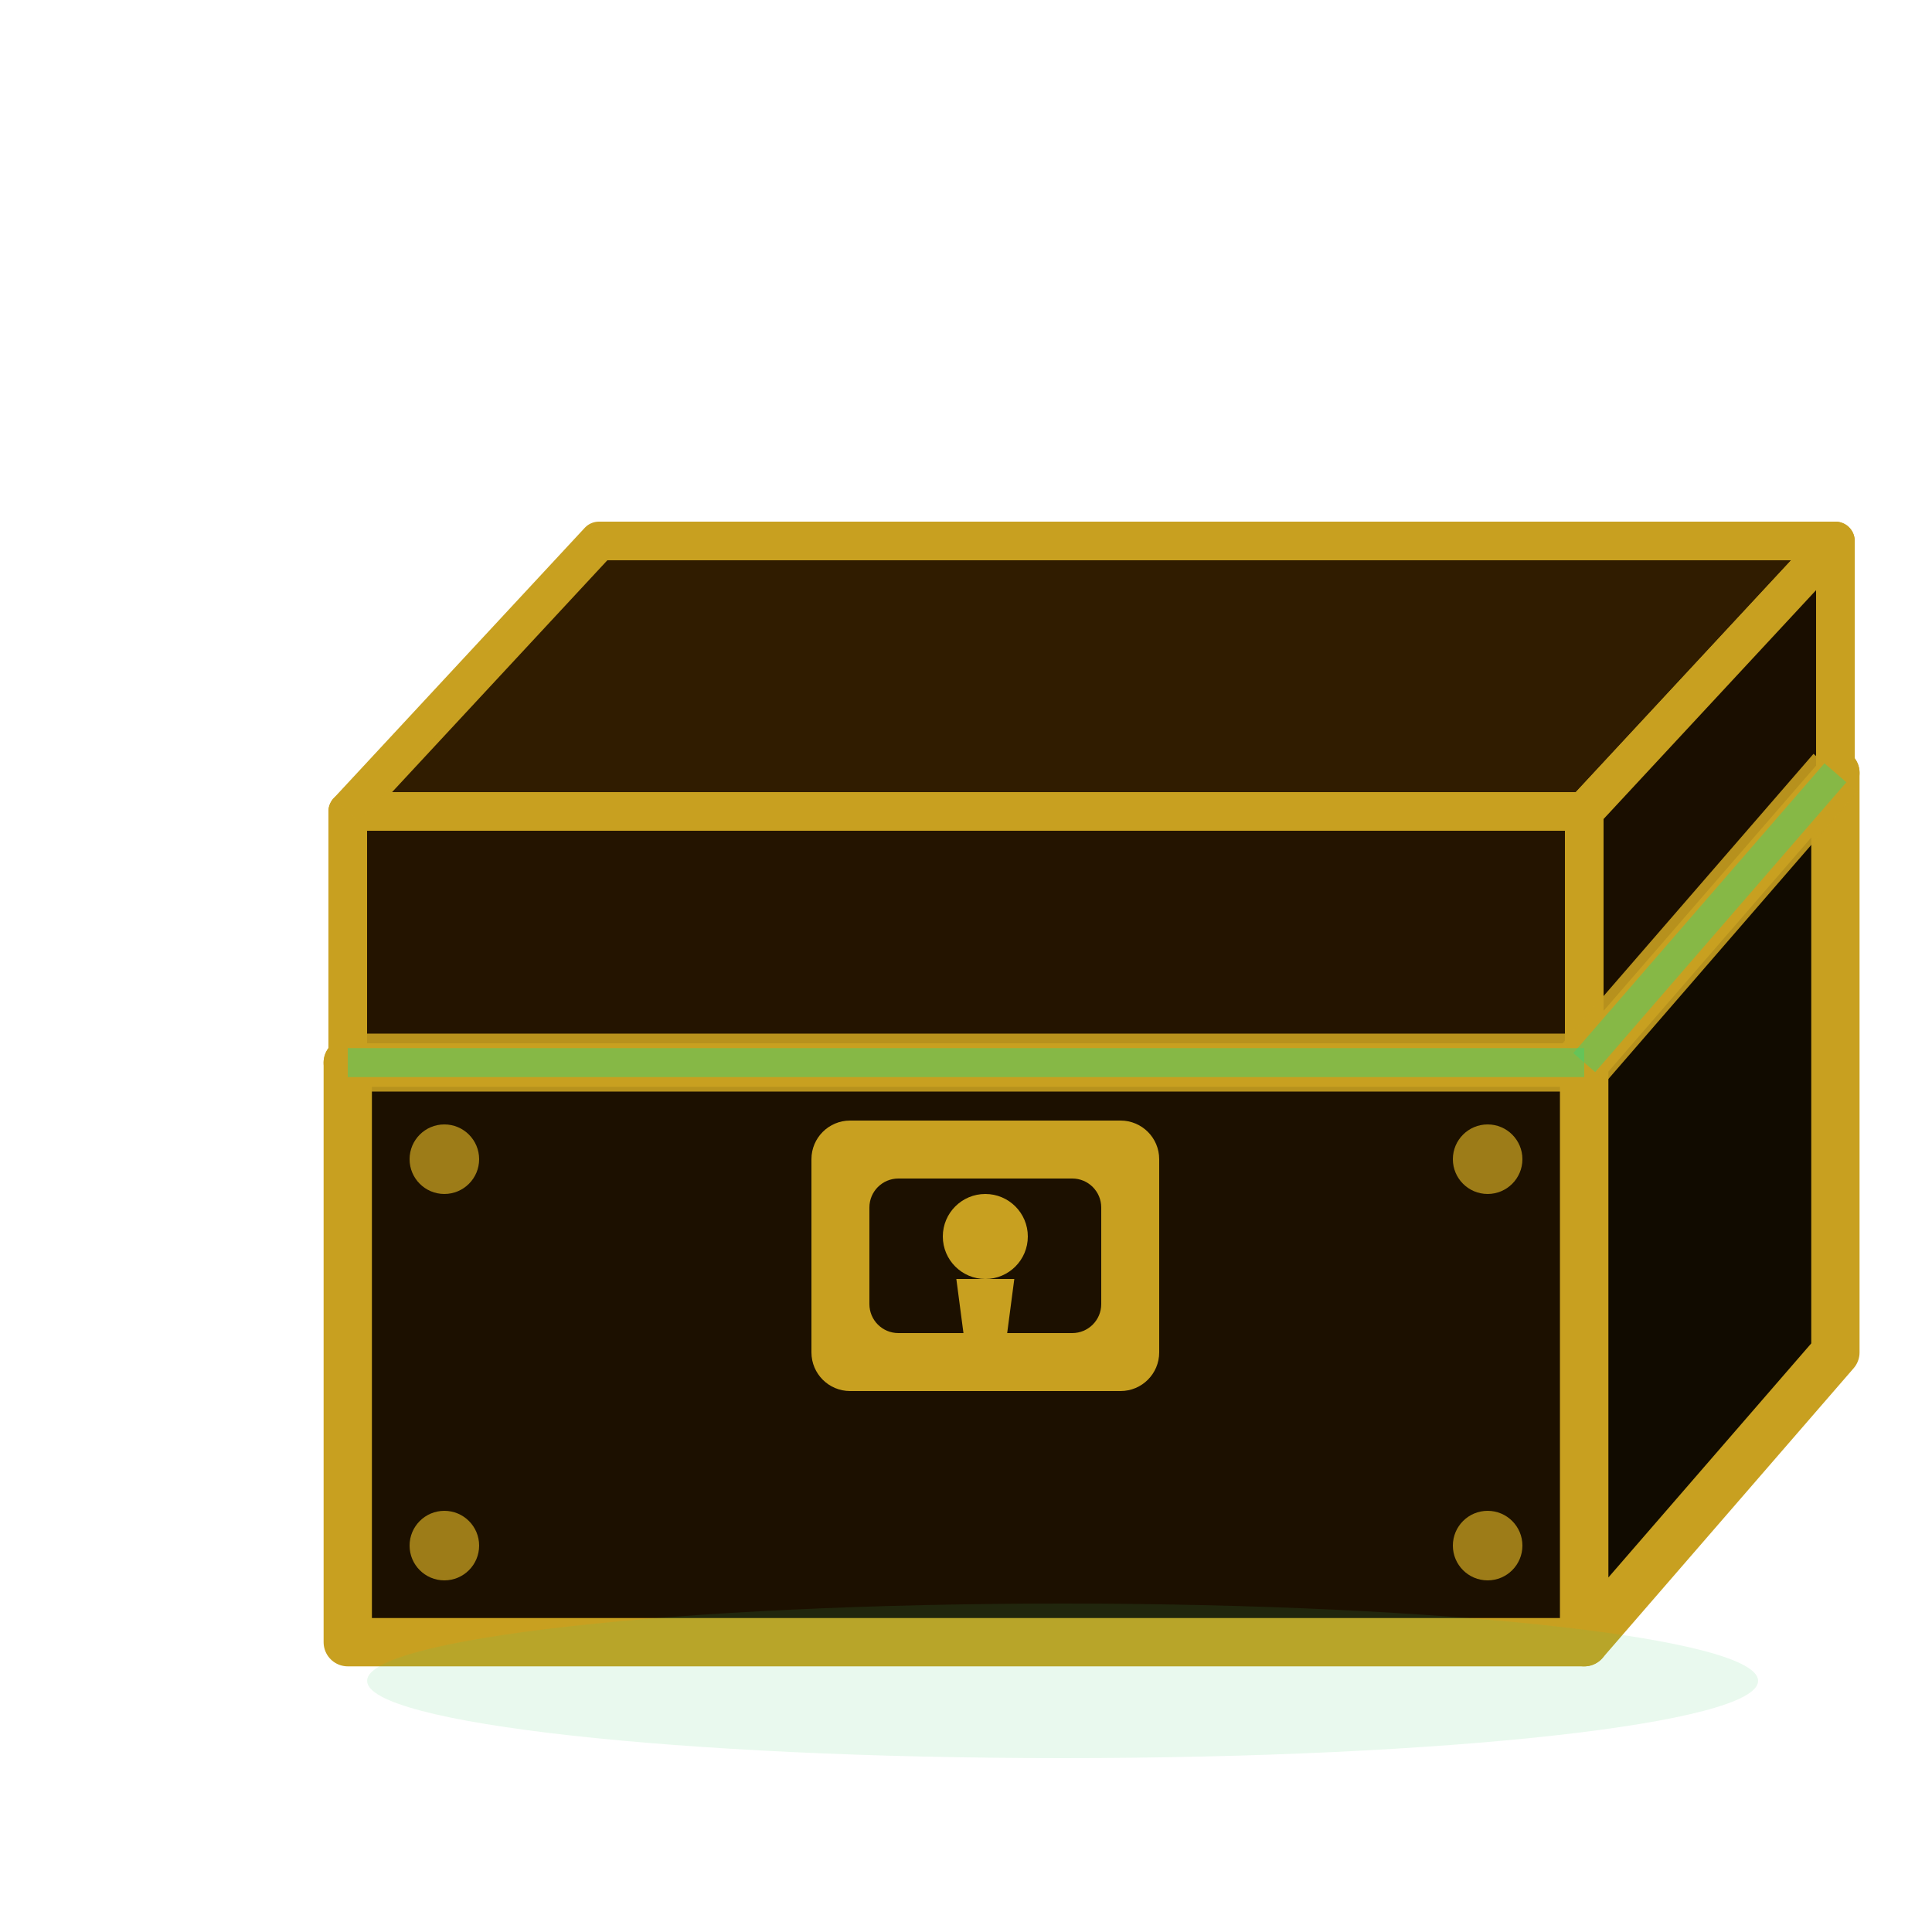
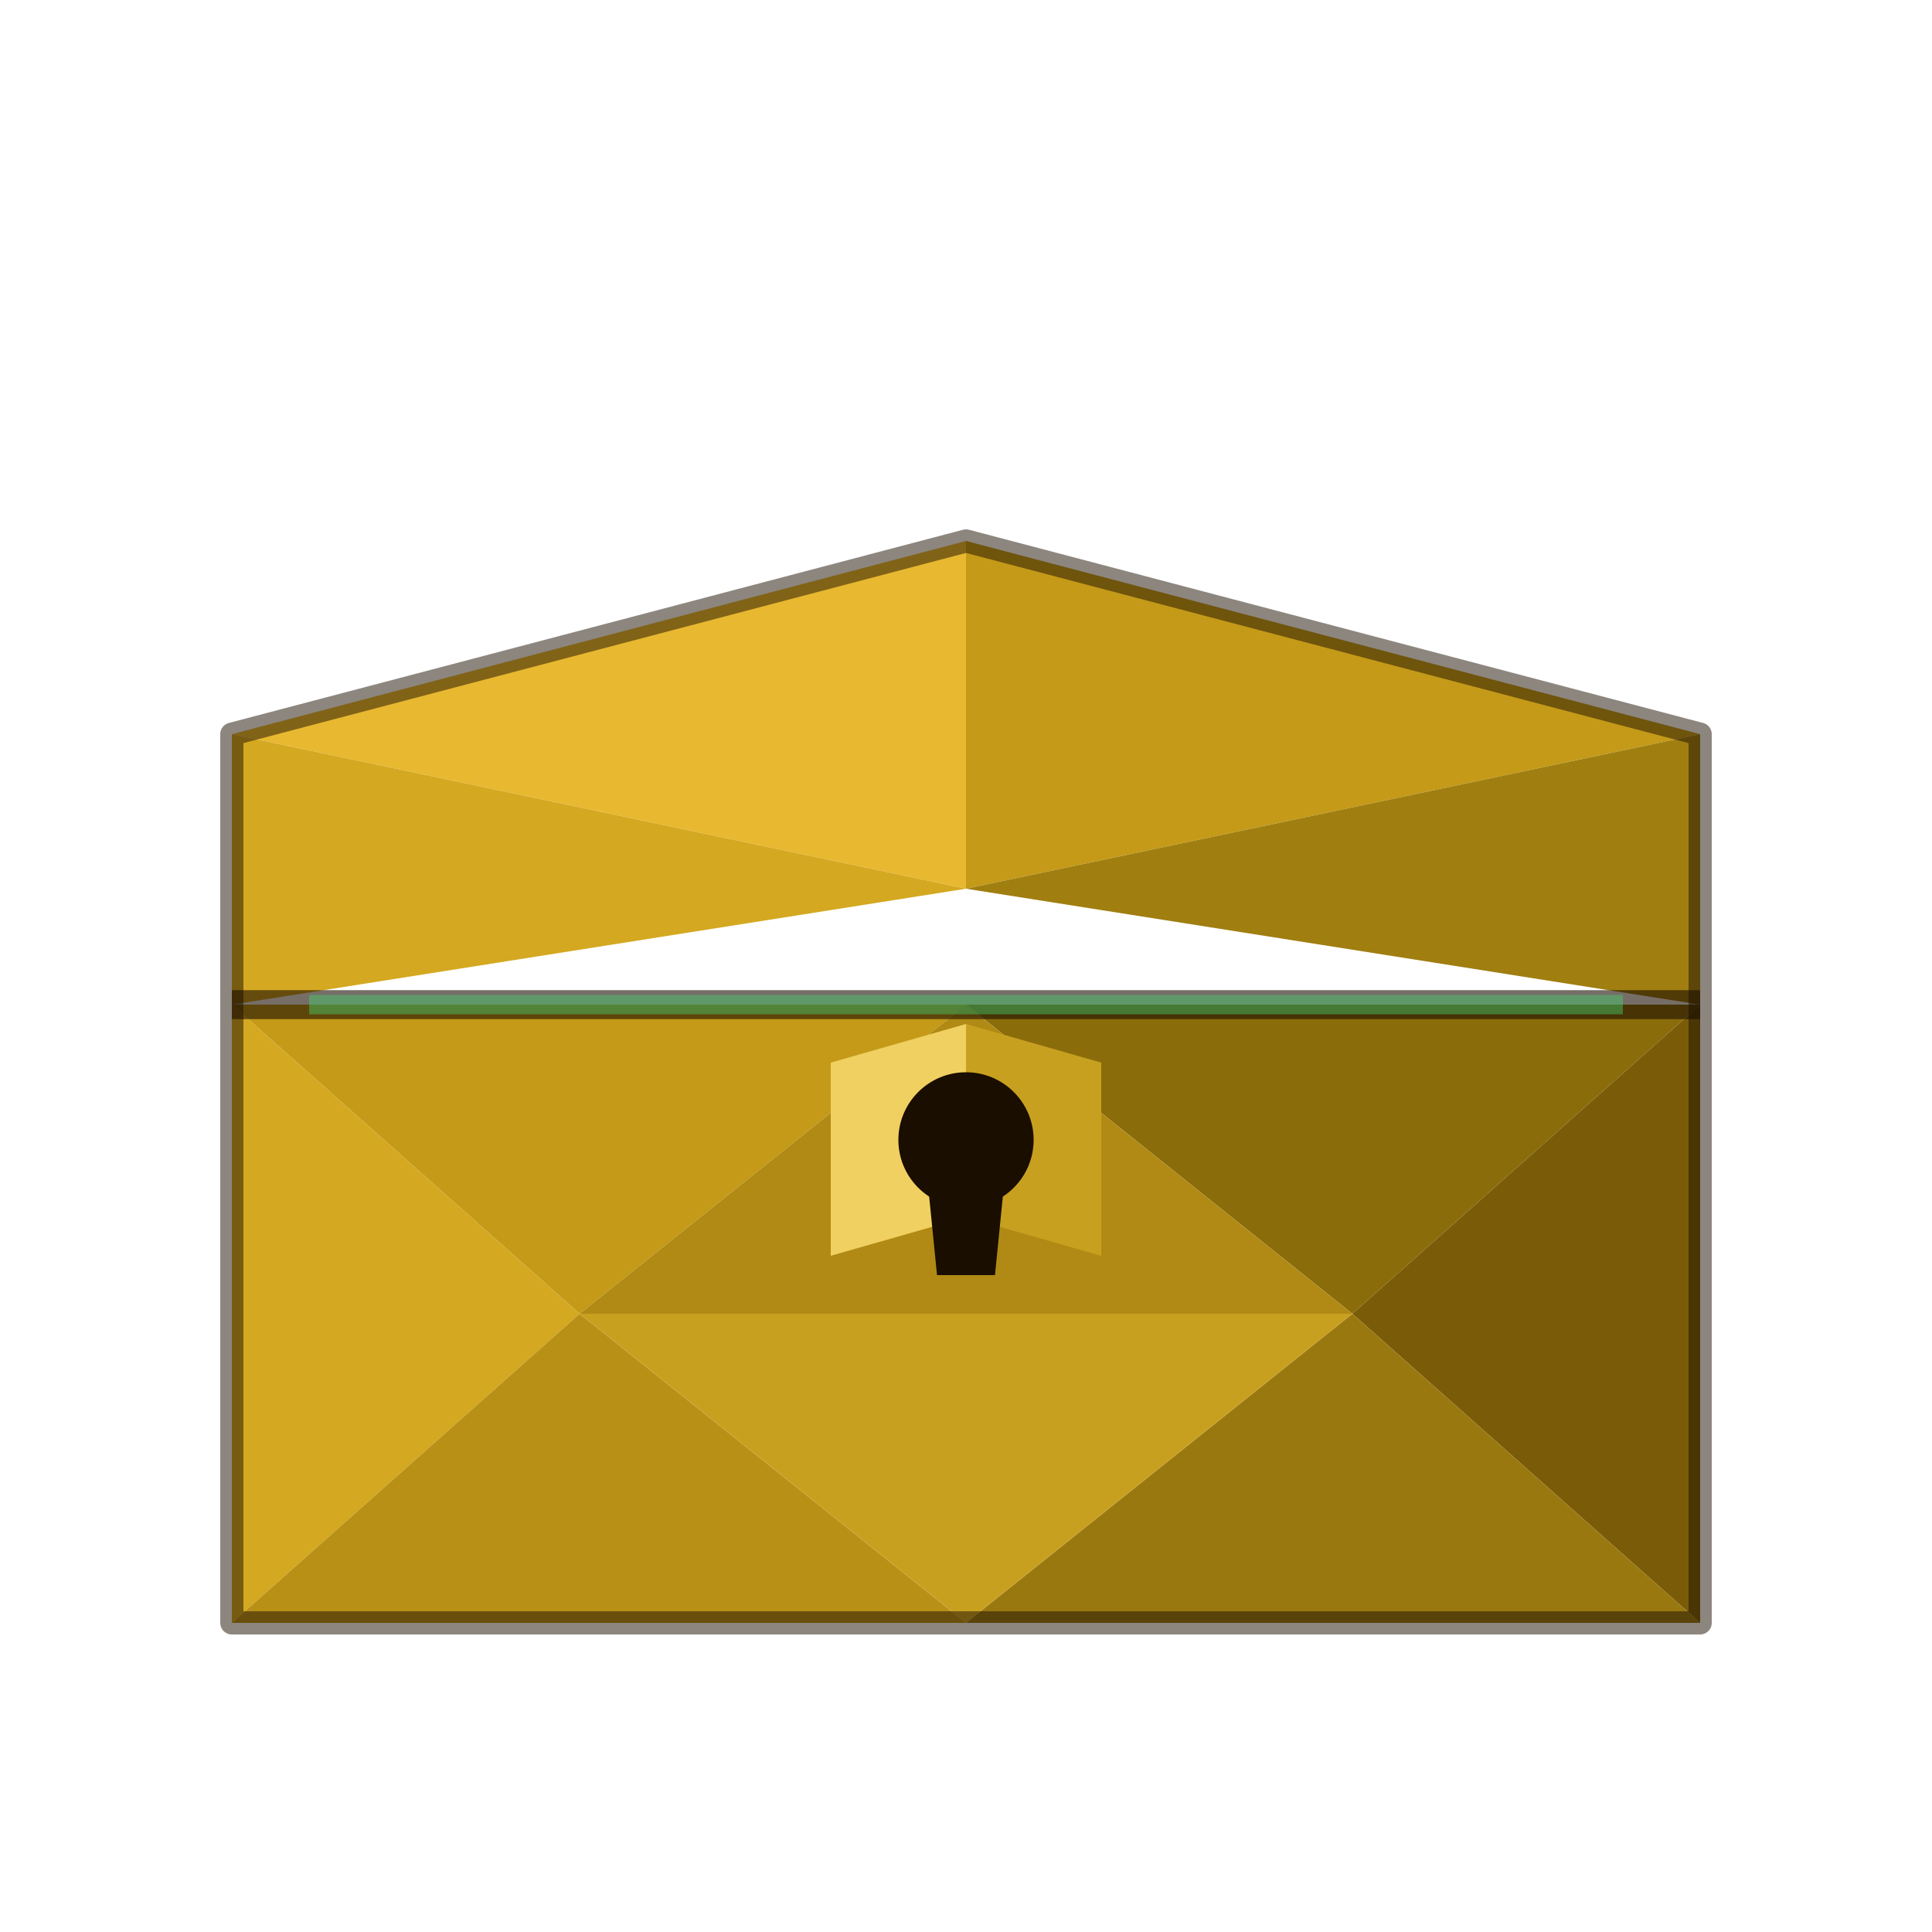
<svg xmlns="http://www.w3.org/2000/svg" viewBox="0 0 100 100" fill="none">
-   <polygon points="18,55 82,55 82,85 18,85" fill="#1c1000" stroke="#C8A020" stroke-width="2.5" stroke-linejoin="round" />
-   <polygon points="18,55 82,55 95,40 31,40" fill="#2a1800" stroke="#C8A020" stroke-width="2.5" stroke-linejoin="round" />
-   <polygon points="82,55 95,40 95,70 82,85" fill="#110b00" stroke="#C8A020" stroke-width="2.5" stroke-linejoin="round" />
-   <polygon points="18,42 82,42 82,55 18,55" fill="#241400" stroke="#C8A020" stroke-width="2" stroke-linejoin="round" />
-   <polygon points="18,42 82,42 95,28 31,28" fill="#301c00" stroke="#C8A020" stroke-width="2" stroke-linejoin="round" />
-   <polygon points="82,42 95,28 95,40 82,55" fill="#1a0e00" stroke="#C8A020" stroke-width="2" stroke-linejoin="round" />
-   <line x1="18" y1="55" x2="82" y2="55" stroke="#C8A020" stroke-width="3" opacity="0.9" />
-   <line x1="82" y1="55" x2="95" y2="40" stroke="#C8A020" stroke-width="3" opacity="0.9" />
-   <rect x="42" y="58" width="18" height="14" rx="2" fill="#C8A020" />
-   <rect x="45" y="61" width="12" height="8" rx="1.5" fill="#1c1000" />
-   <circle cx="51" cy="64" r="2.2" fill="#C8A020" />
-   <path d="M49.5,66.2 L52.5,66.2 L52,70 L50,70 Z" fill="#C8A020" />
-   <circle cx="23" cy="60" r="1.8" fill="#C8A020" opacity="0.75" />
-   <circle cx="77" cy="60" r="1.8" fill="#C8A020" opacity="0.75" />
-   <circle cx="23" cy="80" r="1.8" fill="#C8A020" opacity="0.75" />
-   <circle cx="77" cy="80" r="1.8" fill="#C8A020" opacity="0.75" />
-   <line x1="31" y1="28" x2="18" y2="42" stroke="#C8A020" stroke-width="1.5" opacity="0.5" />
-   <line x1="18" y1="55" x2="82" y2="55" stroke="#44cf6c" stroke-width="1.5" opacity="0.5" />
-   <line x1="82" y1="55" x2="95" y2="40" stroke="#44cf6c" stroke-width="1.5" opacity="0.5" />
-   <ellipse cx="55" cy="87" rx="36" ry="4" fill="#44cf6c" opacity="0.12" />
+   <polygon points="12,38 50,28 50,46" fill="#e8b830" />
+   <polygon points="88,38 50,28 50,46" fill="#c49a18" />
+   <polygon points="12,38 50,46 12,52" fill="#d4a820" />
+   <polygon points="88,38 50,46 88,52" fill="#a07e10" />
+   <polygon points="12,52 50,52 30,68" fill="#c49a18" />
+   <polygon points="88,52 50,52 70,68" fill="#8a6c0a" />
+   <polygon points="50,52 70,68 30,68" fill="#b08a14" />
+   <polygon points="12,52 30,68 12,84" fill="#d4a820" />
+   <polygon points="88,52 70,68 88,84" fill="#7a5c08" />
+   <polygon points="30,68 12,84 50,84" fill="#b89016" />
+   <polygon points="70,68 88,84 50,84" fill="#9a7810" />
+   <polygon points="30,68 70,68 50,84" fill="#c8a020" />
+   <polygon points="43,55 50,53 50,63 43,65" fill="#f0d060" />
+   <polygon points="57,55 50,53 50,63 57,65" fill="#c8a020" />
+   <circle cx="50" cy="59" r="3.5" fill="#1a0e00" />
+   <polygon points="48,61 52,61 51.5,66 48.5,66" fill="#1a0e00" />
+   <line x1="12" y1="52" x2="88" y2="52" stroke="#1a0e00" stroke-width="1.5" opacity="0.6" />
+   <polyline points="12,52 12,38 50,28 88,38 88,52" fill="none" stroke="#1a0e00" stroke-width="1.2" stroke-linejoin="round" opacity="0.5" />
+   <polyline points="12,52 12,84 88,84 88,52" fill="none" stroke="#1a0e00" stroke-width="1.2" stroke-linejoin="round" opacity="0.5" />
+   <line x1="16" y1="52" x2="84" y2="52" stroke="#44cf6c" stroke-width="1" opacity="0.45" />
</svg>
